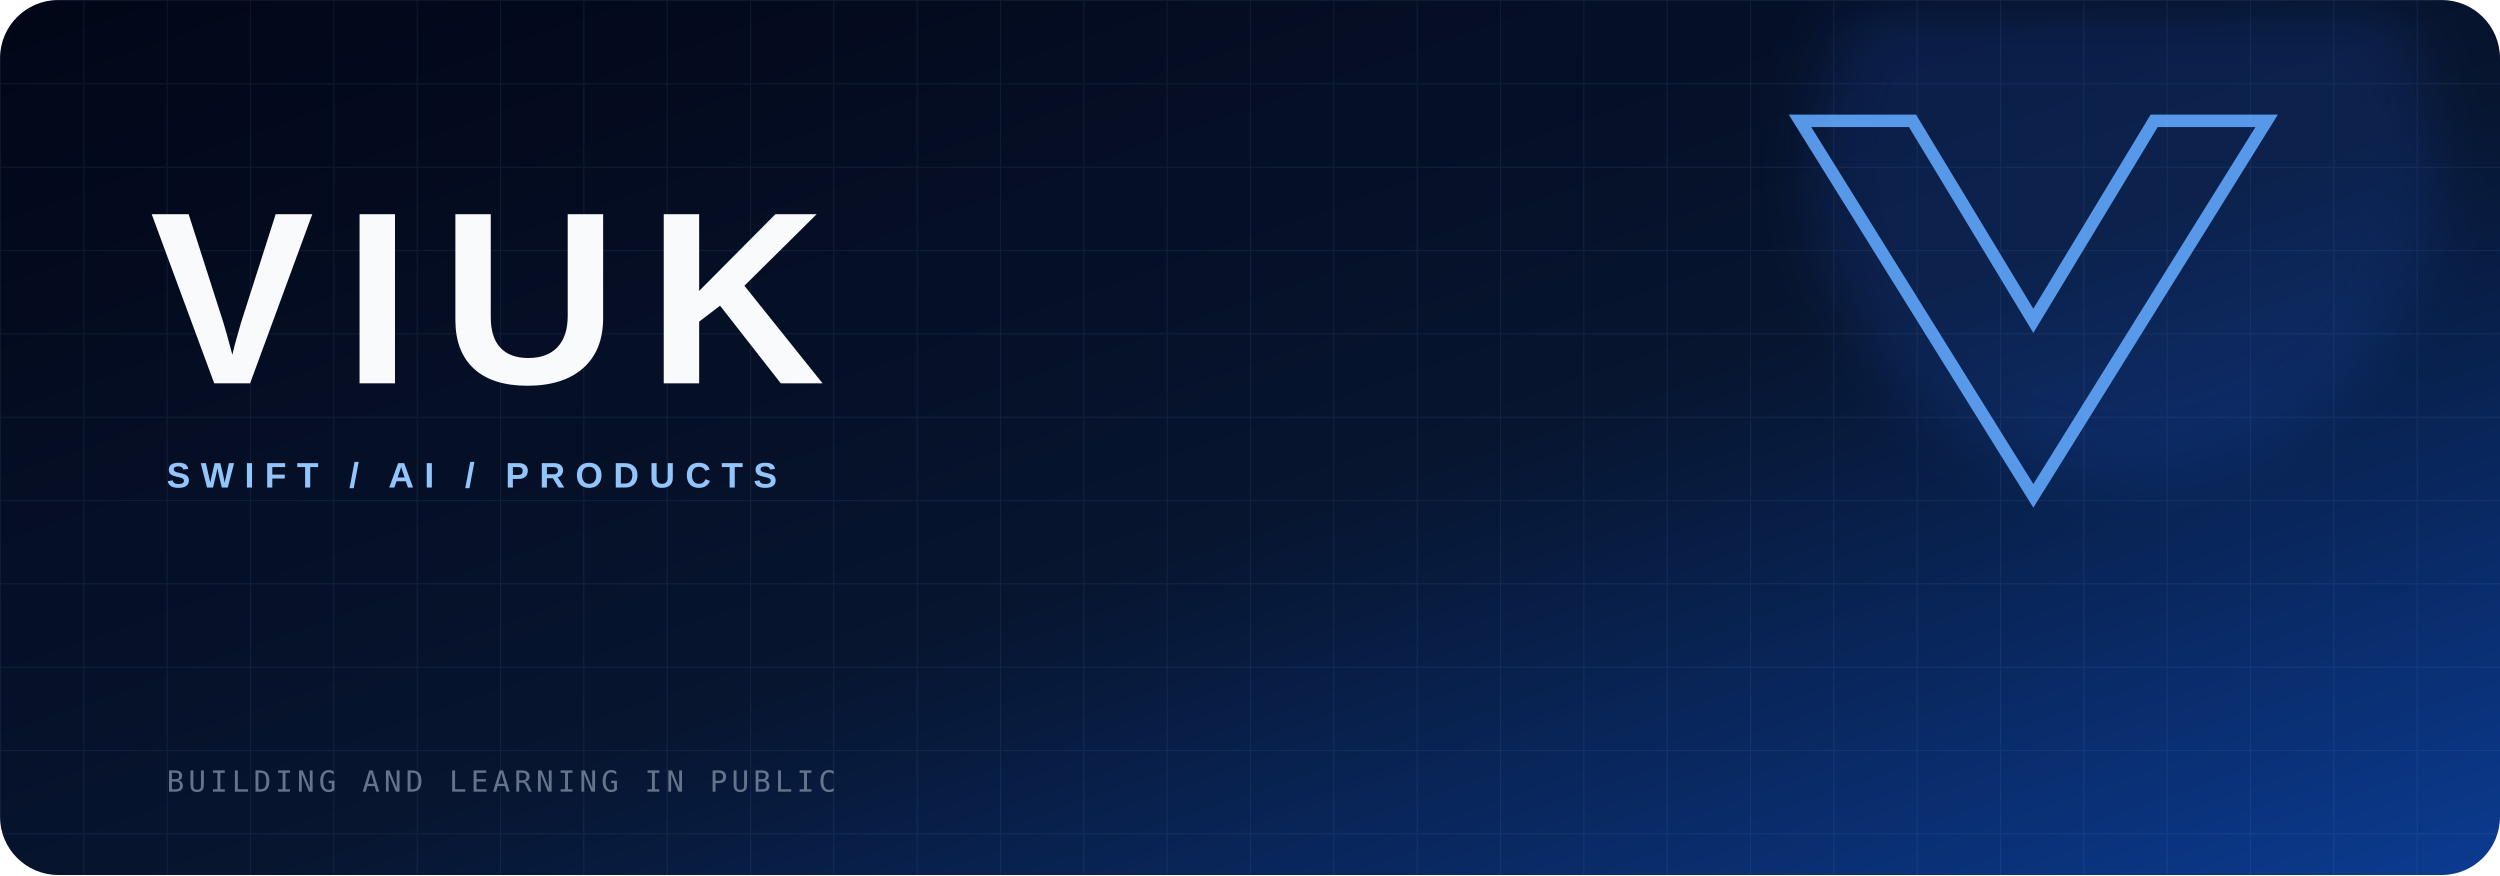
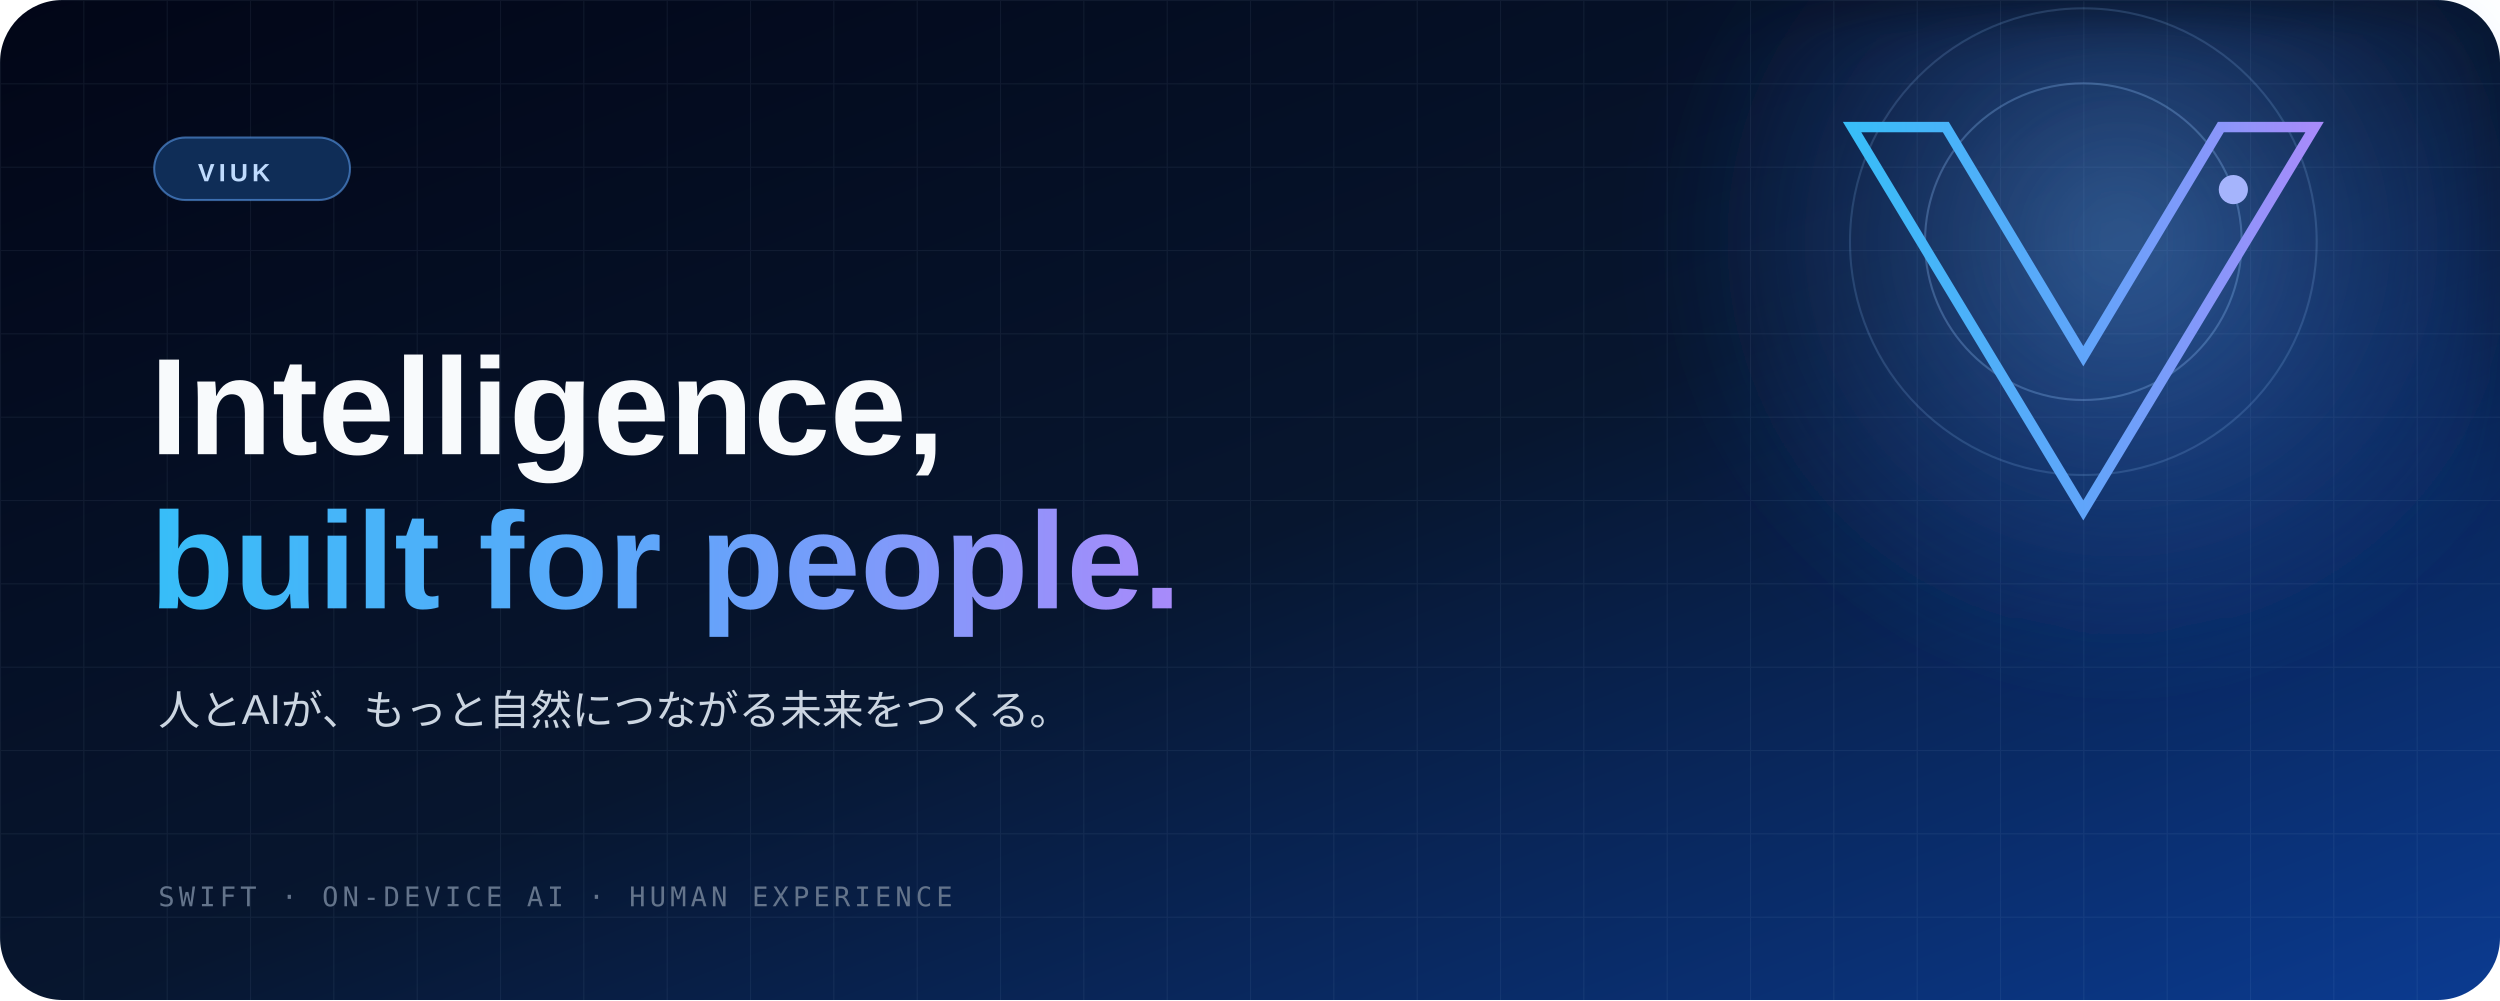
- <svg xmlns="http://www.w3.org/2000/svg" width="1200" height="420" viewBox="0 0 1200 420" role="img" aria-label="VIUK">
+ <svg xmlns="http://www.w3.org/2000/svg" width="1200" height="480" viewBox="0 0 1200 480" role="img" aria-label="VIUK — Intelligence, built for people.">
  <defs>
    <linearGradient id="bg" x1="0" y1="0" x2="1" y2="1">
      <stop offset="0" stop-color="#020617" />
-       <stop offset="0.55" stop-color="#07152f" />
+       <stop offset=".52" stop-color="#07162f" />
      <stop offset="1" stop-color="#0b3b91" />
    </linearGradient>
-     <linearGradient id="line" x1="0" y1="0" x2="1" y2="0">
-       <stop stop-color="#38bdf8" stop-opacity="0" />
-       <stop offset="0.5" stop-color="#60a5fa" />
-       <stop offset="1" stop-color="#818cf8" stop-opacity="0" />
+     <linearGradient id="accent" x1="0" y1="0" x2="1" y2="0">
+       <stop stop-color="#38bdf8" />
+       <stop offset=".5" stop-color="#60a5fa" />
+       <stop offset="1" stop-color="#a78bfa" />
    </linearGradient>
+     <radialGradient id="orb">
+       <stop stop-color="#60a5fa" stop-opacity=".48" />
+       <stop offset="1" stop-color="#2563eb" stop-opacity="0" />
+     </radialGradient>
    <pattern id="grid" width="40" height="40" patternUnits="userSpaceOnUse">
-       <path d="M40 0H0V40" fill="none" stroke="#93c5fd" stroke-opacity=".08" />
+       <path d="M40 0H0V40" fill="none" stroke="#bfdbfe" stroke-opacity=".065" />
    </pattern>
-     <filter id="glow" x="-30%" y="-30%" width="160%" height="160%">
-       <feGaussianBlur stdDeviation="14" />
+     <filter id="glow" x="-40%" y="-40%" width="180%" height="180%">
+       <feGaussianBlur stdDeviation="18" />
    </filter>
  </defs>
-   <rect width="1200" height="420" rx="28" fill="url(#bg)" />
-   <rect width="1200" height="420" rx="28" fill="url(#grid)" />
-   <circle cx="1020" cy="80" r="150" fill="#2563eb" opacity=".16" filter="url(#glow)" />
-   <path d="M918 58l58 96 58-96h54L976 238 864 58z" fill="none" stroke="#60a5fa" stroke-width="6" opacity=".9" />
-   <path d="M0 338h1200" stroke="url(#line)" stroke-width="2" />
-   <text x="72" y="184" fill="#f8fafc" font-family="Arial,Helvetica,sans-serif" font-size="118" font-weight="700" letter-spacing="14">VIUK</text>
-   <text x="80" y="234" fill="#93c5fd" font-family="Arial,Helvetica,sans-serif" font-size="17" font-weight="600" letter-spacing="5">SWIFT  /  AI  /  PRODUCTS</text>
-   <text x="80" y="380" fill="#64748b" font-family="monospace" font-size="14" letter-spacing="2">BUILDING AND LEARNING IN PUBLIC</text>
+   <rect width="1200" height="480" rx="30" fill="url(#bg)" />
+   <rect width="1200" height="480" rx="30" fill="url(#grid)" />
+   <circle cx="1018" cy="116" r="220" fill="url(#orb)" filter="url(#glow)" />
+   <circle cx="1000" cy="116" r="112" fill="none" stroke="#93c5fd" stroke-opacity=".18" />
+   <circle cx="1000" cy="116" r="76" fill="none" stroke="#93c5fd" stroke-opacity=".28" />
+   <circle cx="1072" cy="91" r="7" fill="#a5b4fc" />
+   <path d="M934 61l66 110 66-110h45l-111 184L889 61z" fill="none" stroke="url(#accent)" stroke-width="5" />
+   <rect x="74" y="66" width="94" height="30" rx="15" fill="#0f2d57" stroke="#60a5fa" stroke-opacity=".55" />
+   <text x="95" y="87" fill="#bfdbfe" font-family="Arial,Helvetica,sans-serif" font-size="12" font-weight="700" letter-spacing="2">VIUK</text>
+   <text x="72" y="218" fill="#f8fafc" font-family="Arial,Helvetica,sans-serif" font-size="66" font-weight="700">Intelligence,</text>
+   <text x="72" y="292" fill="url(#accent)" font-family="Arial,Helvetica,sans-serif" font-size="66" font-weight="700">built for people.</text>
+   <text x="76" y="348" fill="#cbd5e1" font-family="Arial,Helvetica,sans-serif" font-size="20">人とAIが、もっと自然につながる未来をつくる。</text>
+   <path d="M76 403h404" stroke="url(#accent)" stroke-width="2" />
+   <text x="76" y="435" fill="#64748b" font-family="monospace" font-size="13" letter-spacing="2">SWIFT · ON-DEVICE AI · HUMAN EXPERIENCE</text>
</svg>
